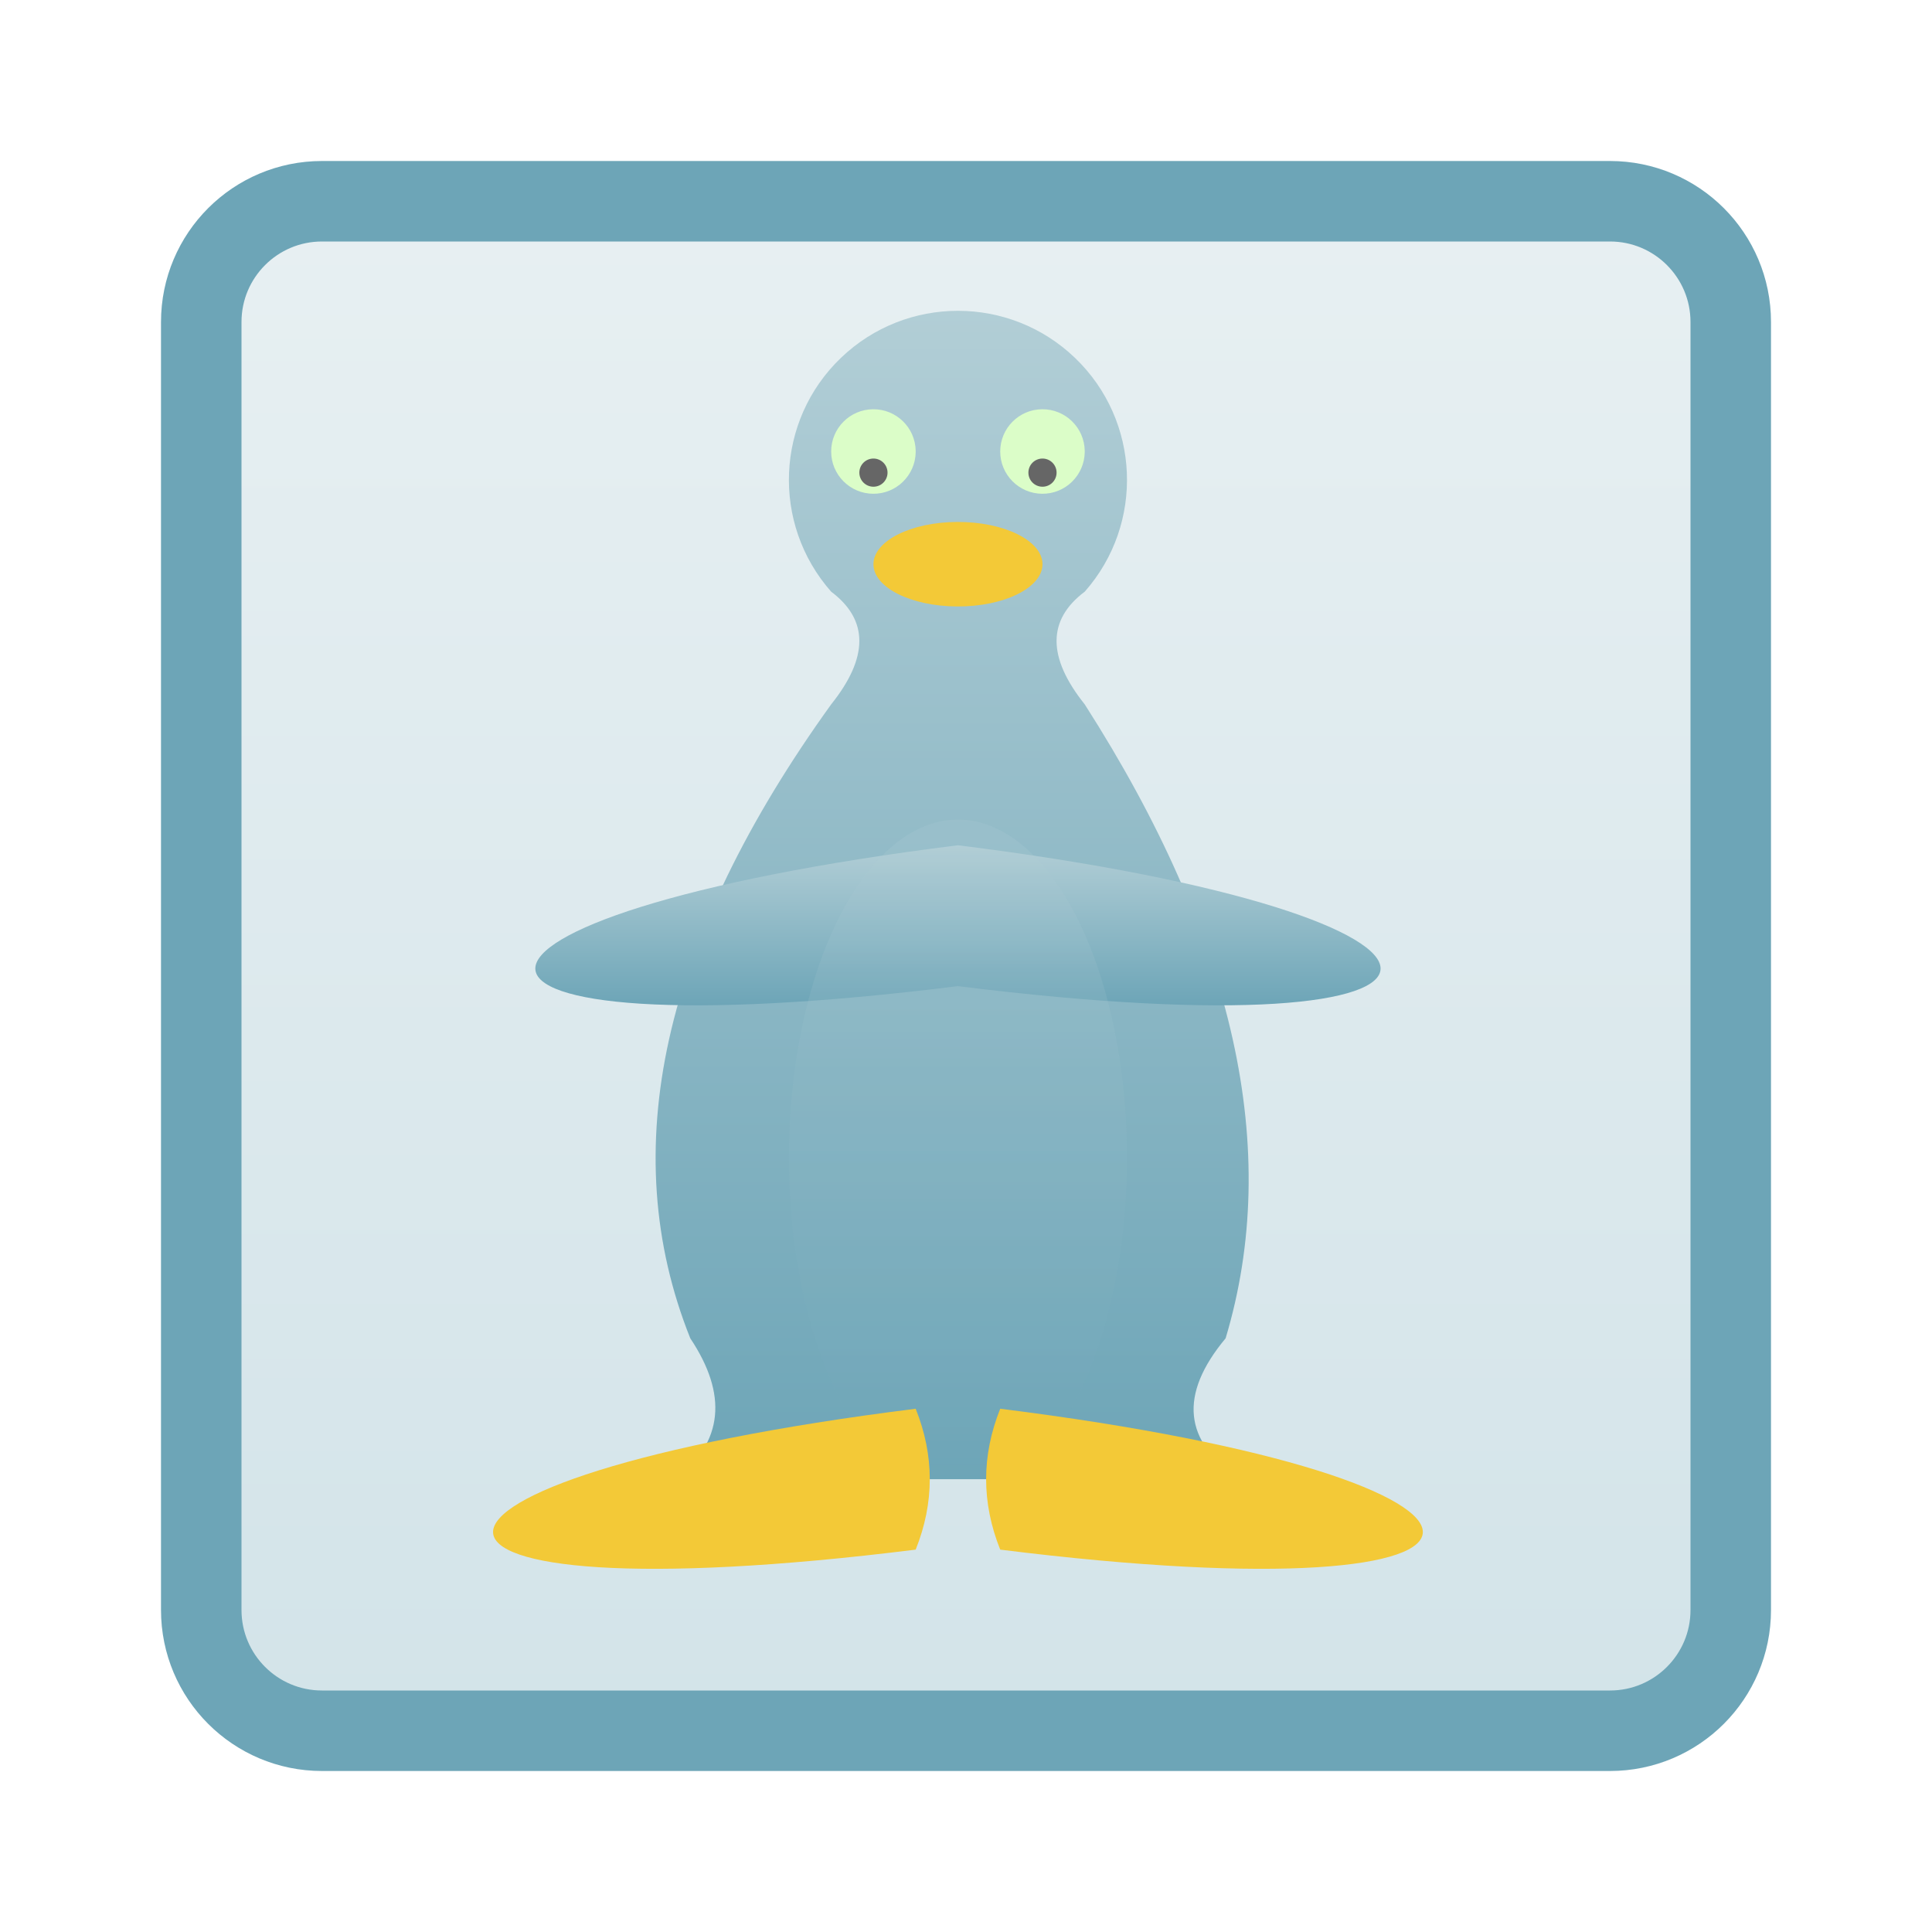
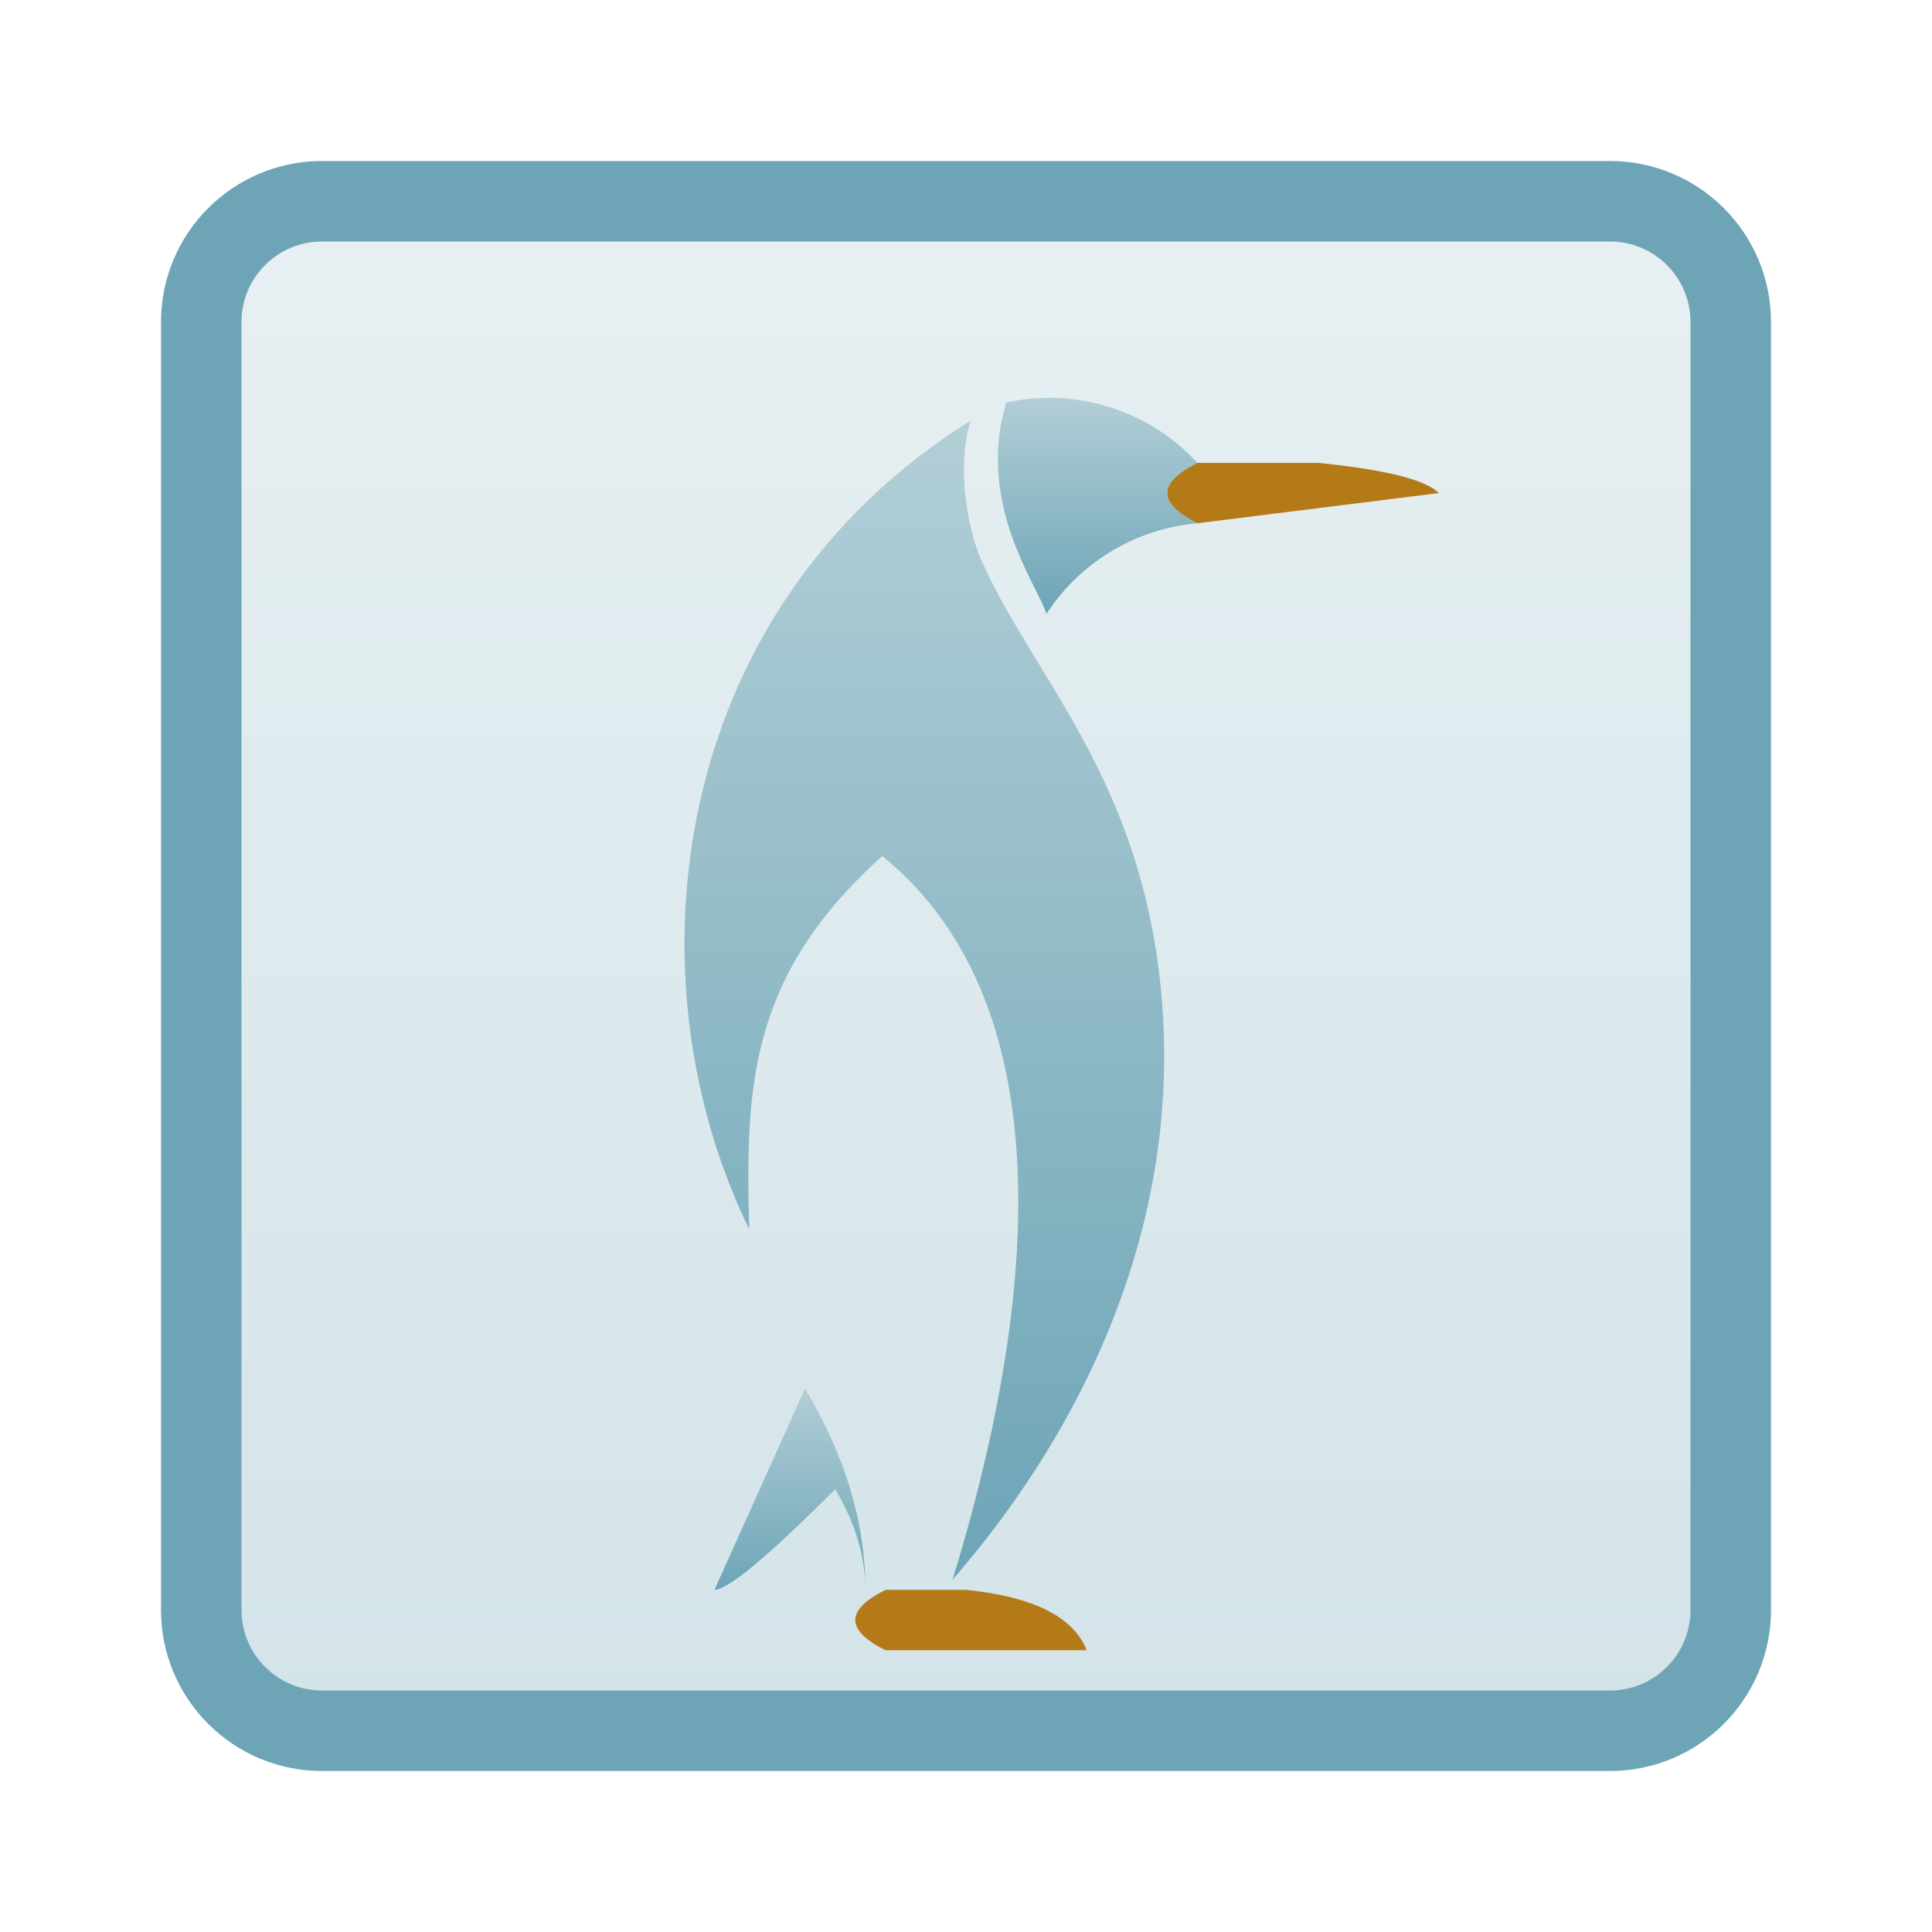
<svg xmlns="http://www.w3.org/2000/svg" version="1.1" height="256px" width="256px" viewBox="0 0 192 192">
  <defs>
    <linearGradient id="telinkrin" x1="0%" x2="0%" y1="0%" y2="100%">
      <stop offset="0%" style="stop-color:#b2ced6; stop-opacity:1" />
      <stop offset="100%" style="stop-color:#6da5b7; stop-opacity:1" />
    </linearGradient>
  </defs>
  <path style="fill:url(#telinkrin);fill-opacity:0.3;stroke:#6da5b7;stroke-width:8;" d="m 32,20 128,0 a 12 12 0 0 1 12,12  l 0,128 a 12,12 0 0 1 -12,12 l -128,0 a 12,12 0 0 1 -12,-12 l 0,-128 a 12,12 0 0 1 12,-12 z" />
-   <g transform="scale(1.4) translate(18,20)">
-     <g style="fill:url(#telinkrin);stroke:none;">
-       <path d="m 30,85 q 5,-4 1,-10 q -8,-20 10,-45 q 4,-5 0,-8 a 12,12 0 1 1 18,0 q -4,3 0,8 q 16,25 10,45 q -5,6 1,10 z" />
-       <path d="m 50,50 q 2,-5 0,-10 c -40,5 -40,15  0,10 z" />
-       <path d="m 50,50 q -2,-5 0,-10 c 40,5 40,15  0,10 z" />
-     </g>
-     <path style="fill:#DBFDC8;stroke:none;" d="m 47,12 a 3,3 0 1 0 0,0.1 z m 12,0 a 3,3 0 1 0 0,0.1 z" />
-     <path style="fill:#666;stroke:none;" d="m 45,13.5 a 1,1 0 1 0 0,0.1 z m 12,0 a 1,1 0 1 0 0,0.1 z" />
-     <path style="fill:url(#telinkrin);fill-opacity:0.2;stroke:none;" d="m 45,84 a 12,24 0 1 1 10,0 z" />
-     <g style="fill:#F3C937;stroke:none;">
-       <path d="m 56,20 a 6,3 0 1 0 0,0.1 z" />
-       <path d="m 47,90 q 2,-5 0,-10 c -40,5 -40,15  0,10 z" />
-       <path d="m 53,90 q -2,-5 0,-10 c 40,5 40,15  0,10 z" />
-     </g>
+   <g transform="matrix(1.294018,0,0,1.294018,-16.01961,-14.81157) scale(1.2) translate(20 25)" id="layer7">
+     <path d="M 38.268,63.218 C 30.342,46.956 33.106,23.544 52.447,11.446 c -0.761,2.225 -0.511,5.936 0.57,8.707 2.965,6.839 8.854,12.645 11.011,23.678 2.985,15.442 -2.669,30.192 -12.748,41.803 5.051,-16.429 7.606,-36.468 -4.495,-46.312 -8.469,7.596 -8.791,14.669 -8.517,23.896 z" style="display:inline;opacity:1;fill:url(#telinkrin);fill-opacity:1;stroke:none;stroke-width:0.076" />
  </g>
+   <path style="fill:url(#telinkrin);stroke:none;" d="m 100,40 c -3,10 3,18 4,21 a 20 20 0 0 1 15,-9 q -6,-3 0,-6 a 20 20 0 0 0 -19,-6z" />
+   <path style="fill:url(#telinkrin);stroke:none;" d="m 80,138 q 6,10 6,20 q 0,-5 -3,-10 q -10,10 -12,10z" />
+   <path style="fill:#B47A18;stroke:none;" d="m 119,52 q -6,-3 0,-6 l 12,0 q 10,1 12,3z" />
+   <path style="fill:#B47A18;stroke:none;" d="m 88,164 q -6,-3 0,-6 l 8,0 q 10,1 12,6z" />
</svg>
